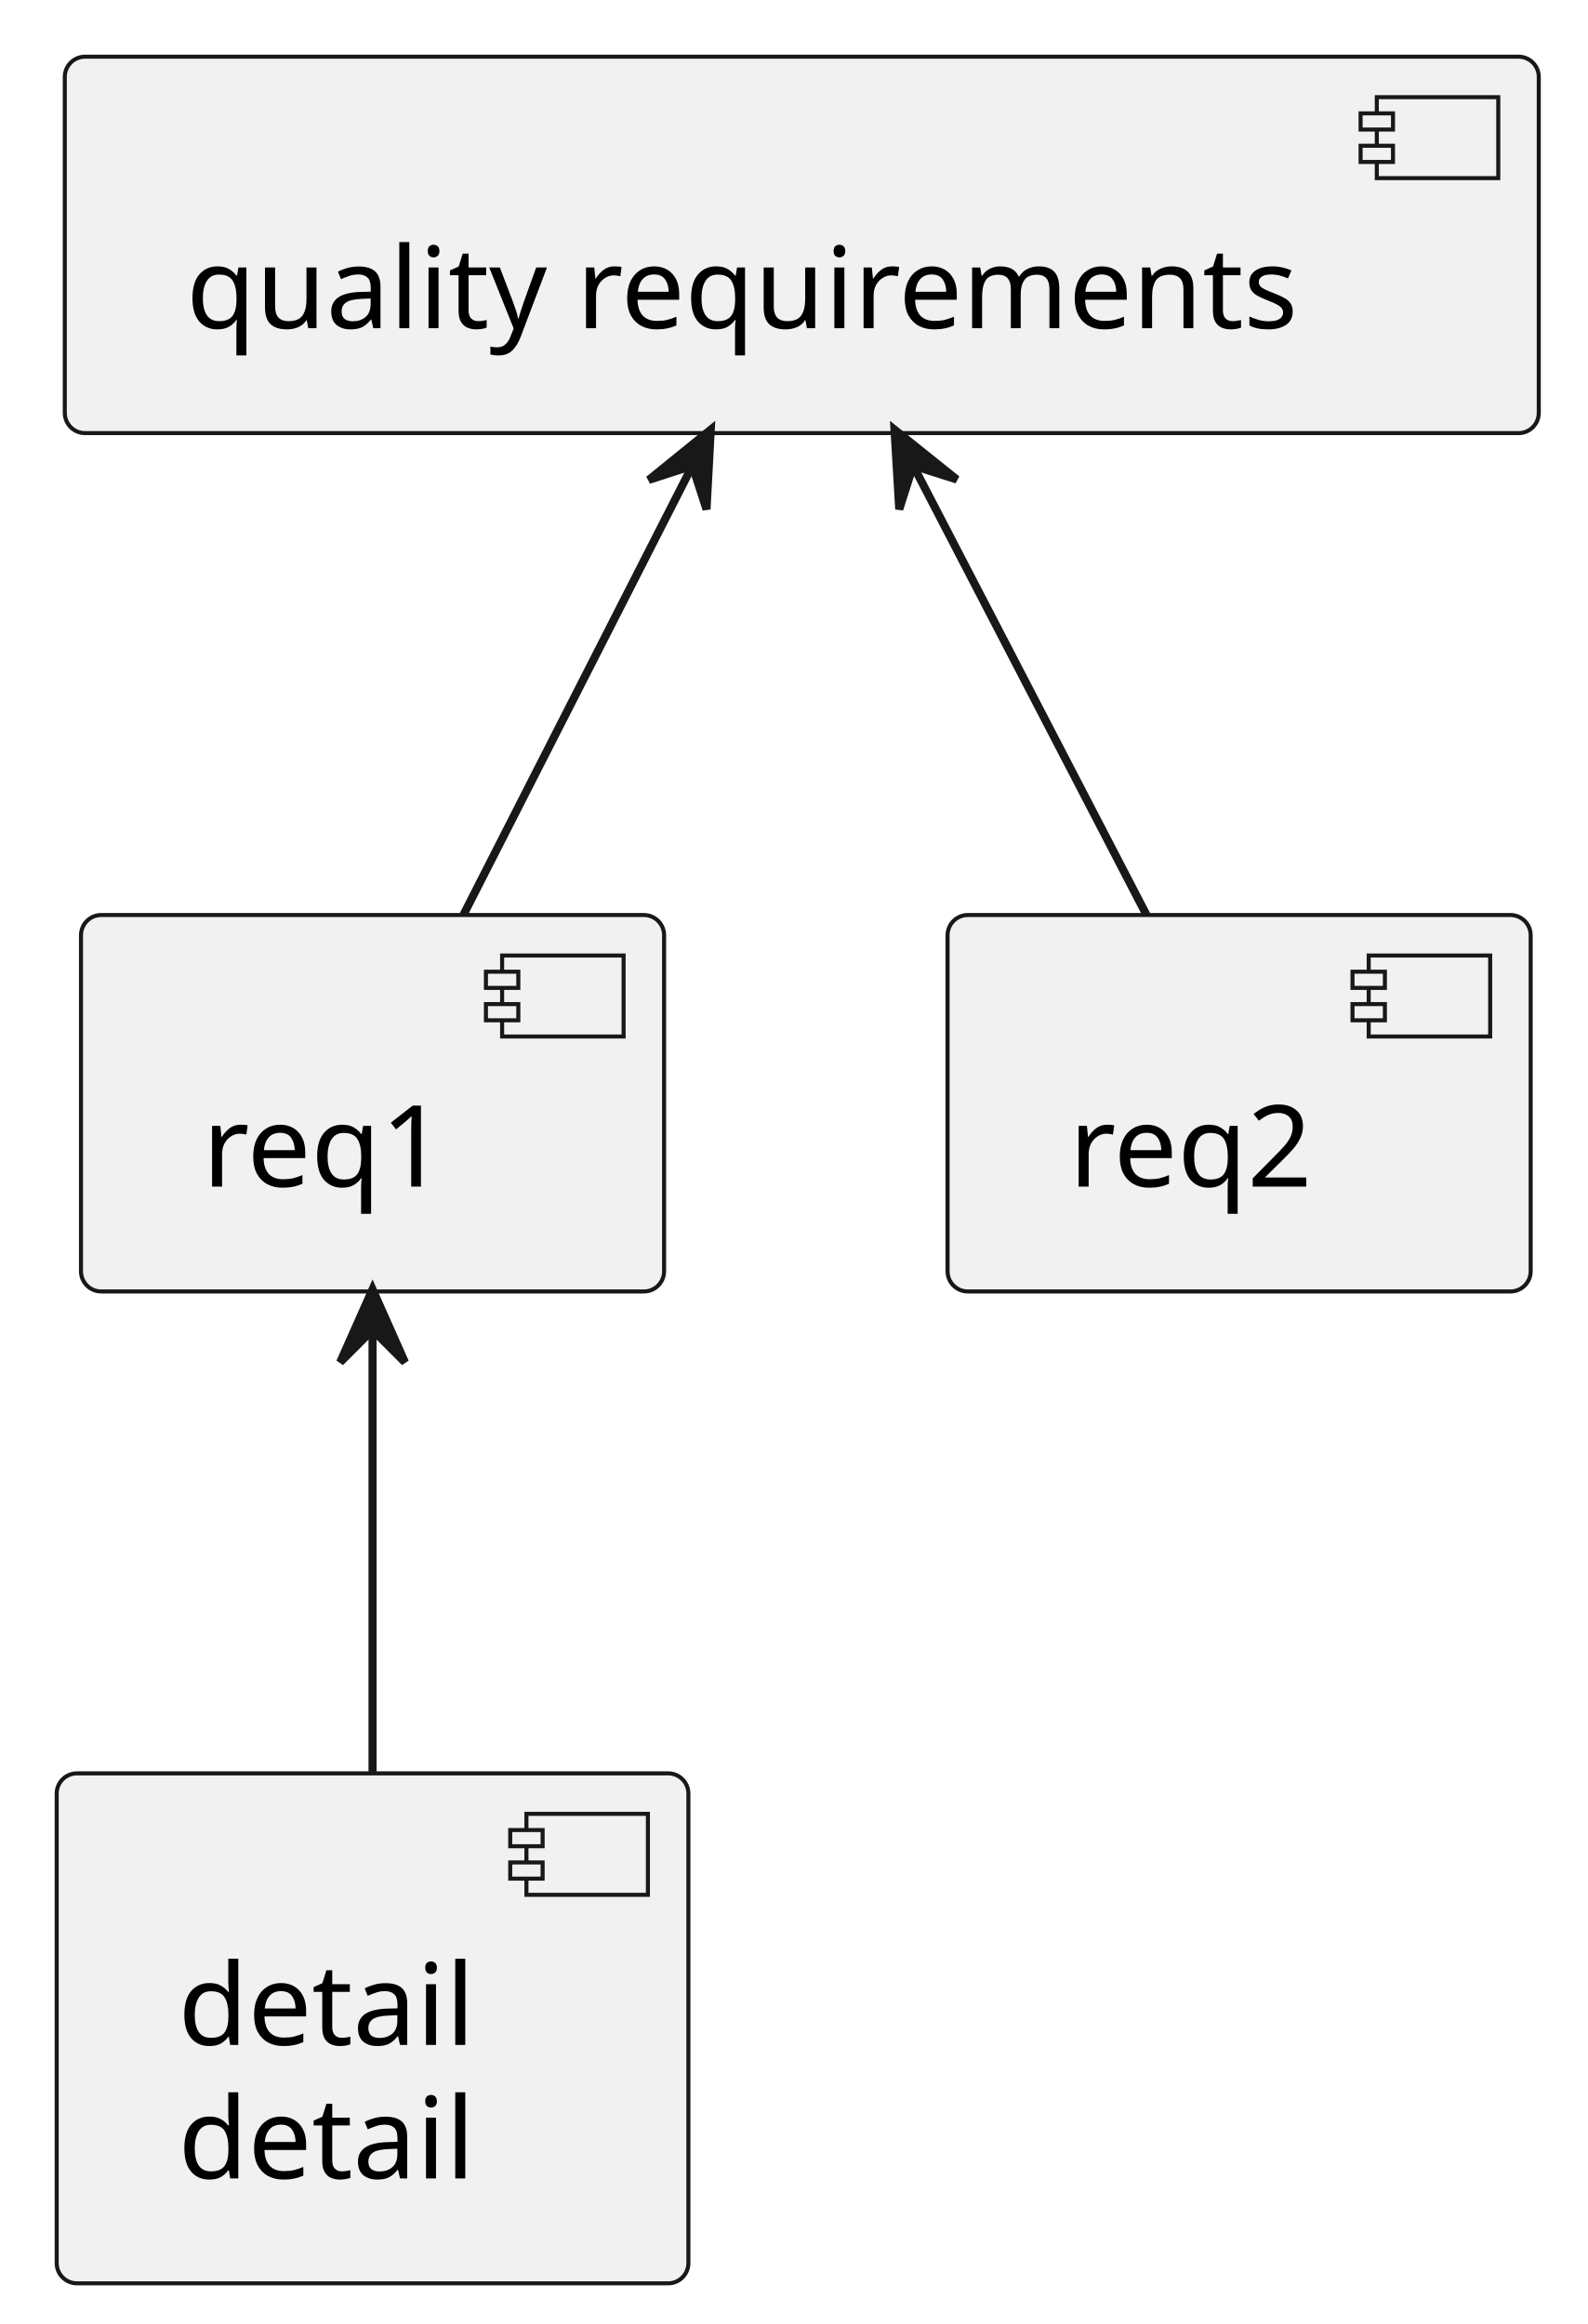
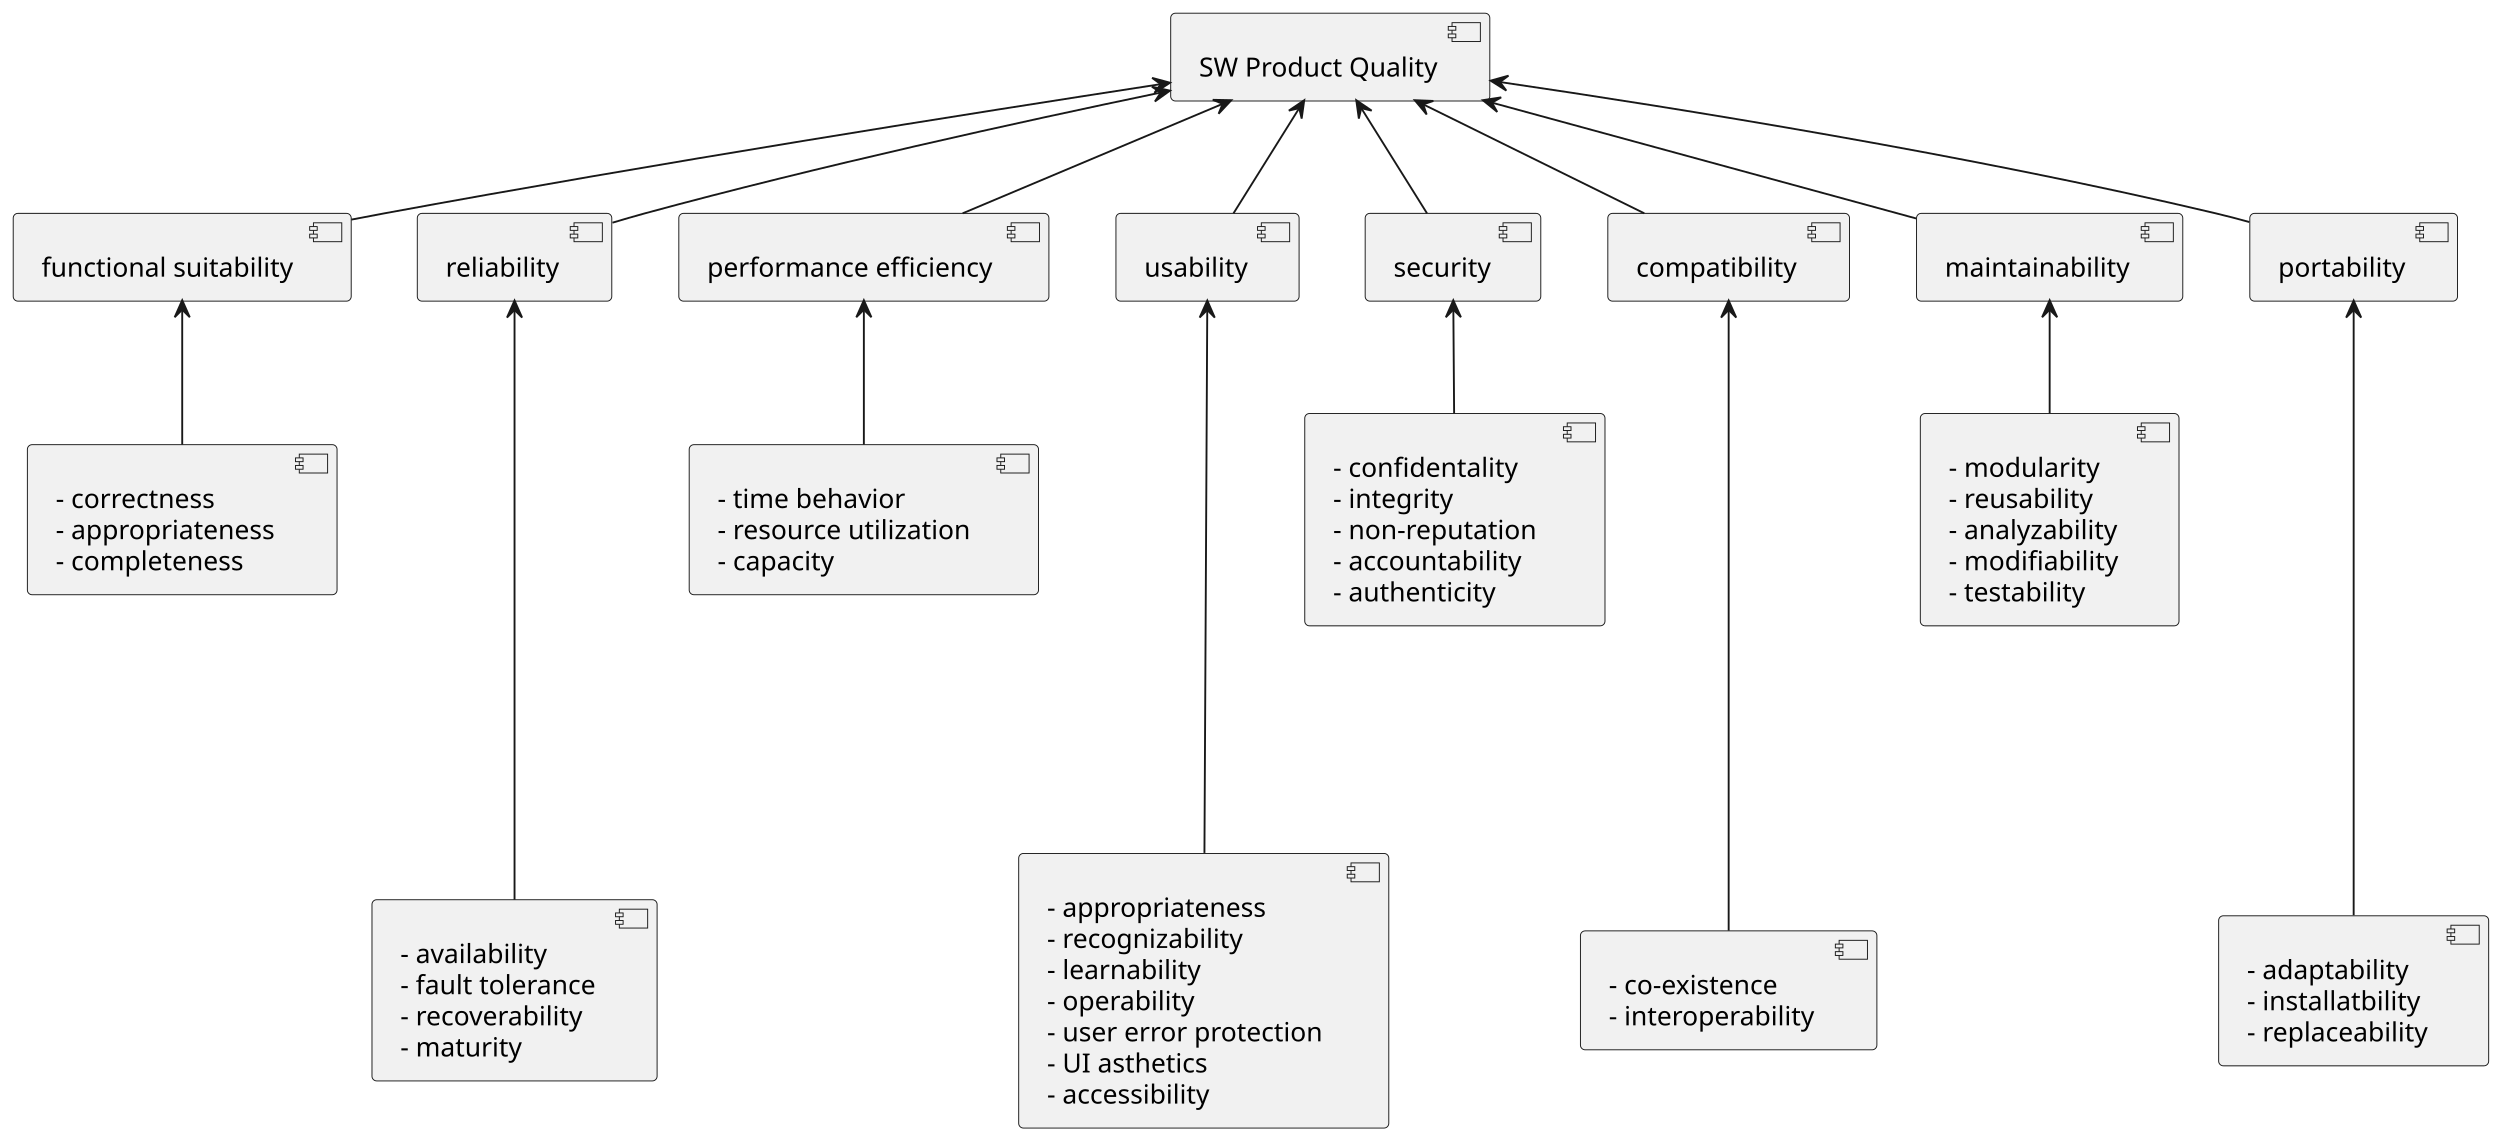
- <svg xmlns="http://www.w3.org/2000/svg" contentStyleType="text/css" height="287px" preserveAspectRatio="none" style="width:196px;height:287px;background:#FFFFFF;" version="1.1" viewBox="0 0 196 287" width="196px" zoomAndPan="magnify">
+ <svg xmlns="http://www.w3.org/2000/svg" contentStyleType="text/css" height="603px" preserveAspectRatio="none" style="width:1324px;height:603px;background:#FFFFFF;" version="1.1" viewBox="0 0 1324 603" width="1324px" zoomAndPan="magnify">
  <defs />
  <g>
-     <g id="elem_qr">
-       <rect fill="#F1F1F1" height="46.488" rx="2.5" ry="2.5" style="stroke:#181818;stroke-width:0.5;" width="182" x="8" y="7" />
-       <rect fill="#F1F1F1" height="10" style="stroke:#181818;stroke-width:0.5;" width="15" x="170" y="12" />
-       <rect fill="#F1F1F1" height="2" style="stroke:#181818;stroke-width:0.5;" width="4" x="168" y="14" />
-       <rect fill="#F1F1F1" height="2" style="stroke:#181818;stroke-width:0.5;" width="4" x="168" y="18" />
-       <text fill="#000000" font-family="sans-serif" font-size="14" lengthAdjust="spacing" textLength="142" x="23" y="40.535">quality requirements</text>
-     </g>
-     <g id="elem_r1">
-       <rect fill="#F1F1F1" height="46.488" rx="2.5" ry="2.5" style="stroke:#181818;stroke-width:0.5;" width="72" x="10" y="113" />
-       <rect fill="#F1F1F1" height="10" style="stroke:#181818;stroke-width:0.5;" width="15" x="62" y="118" />
-       <rect fill="#F1F1F1" height="2" style="stroke:#181818;stroke-width:0.5;" width="4" x="60" y="120" />
-       <rect fill="#F1F1F1" height="2" style="stroke:#181818;stroke-width:0.5;" width="4" x="60" y="124" />
-       <text fill="#000000" font-family="sans-serif" font-size="14" lengthAdjust="spacing" textLength="32" x="25" y="146.535">req1</text>
-     </g>
-     <g id="elem_r2">
-       <rect fill="#F1F1F1" height="46.488" rx="2.5" ry="2.5" style="stroke:#181818;stroke-width:0.5;" width="72" x="117" y="113" />
-       <rect fill="#F1F1F1" height="10" style="stroke:#181818;stroke-width:0.5;" width="15" x="169" y="118" />
-       <rect fill="#F1F1F1" height="2" style="stroke:#181818;stroke-width:0.5;" width="4" x="167" y="120" />
-       <rect fill="#F1F1F1" height="2" style="stroke:#181818;stroke-width:0.5;" width="4" x="167" y="124" />
-       <text fill="#000000" font-family="sans-serif" font-size="14" lengthAdjust="spacing" textLength="32" x="132" y="146.535">req2</text>
-     </g>
-     <g id="elem_d1">
-       <rect fill="#F1F1F1" height="62.977" rx="2.5" ry="2.5" style="stroke:#181818;stroke-width:0.5;" width="78" x="7" y="219" />
-       <rect fill="#F1F1F1" height="10" style="stroke:#181818;stroke-width:0.5;" width="15" x="65" y="224" />
-       <rect fill="#F1F1F1" height="2" style="stroke:#181818;stroke-width:0.5;" width="4" x="63" y="226" />
-       <rect fill="#F1F1F1" height="2" style="stroke:#181818;stroke-width:0.5;" width="4" x="63" y="230" />
-       <text fill="#000000" font-family="sans-serif" font-size="14" lengthAdjust="spacing" textLength="38" x="22" y="252.535">detail</text>
-       <text fill="#000000" font-family="sans-serif" font-size="14" lengthAdjust="spacing" textLength="38" x="22" y="269.023">detail</text>
-     </g>
-     <g id="link_qr_r1">
-       <path d="M85.37,57.75 C76.63,74.89 65.44,96.85 57.22,112.98 " fill="none" id="qr-backto-r1" style="stroke:#181818;stroke-width:1.0;" />
-       <polygon fill="#181818" points="87.76,53.06,80.11,59.263,85.49,57.515,87.237,62.895,87.76,53.06" style="stroke:#181818;stroke-width:1.0;" />
-     </g>
-     <g id="link_qr_r2">
-       <path d="M112.89,57.75 C121.79,74.89 133.19,96.85 141.56,112.98 " fill="none" id="qr-backto-r2" style="stroke:#181818;stroke-width:1.0;" />
-       <polygon fill="#181818" points="110.45,53.06,111.035,62.891,112.749,57.5,118.14,59.214,110.45,53.06" style="stroke:#181818;stroke-width:1.0;" />
-     </g>
-     <g id="link_r1_d1">
-       <path d="M46,164.61 C46,181.02 46,201.87 46,218.8 " fill="none" id="r1-backto-d1" style="stroke:#181818;stroke-width:1.0;" />
-       <polygon fill="#181818" points="46,159.23,42,168.23,46,164.23,50,168.23,46,159.23" style="stroke:#181818;stroke-width:1.0;" />
+     <g id="elem_pq">
+       <rect fill="#F1F1F1" height="46.488" rx="2.5" ry="2.5" style="stroke:#181818;stroke-width:0.5;" width="169" x="620" y="7" />
+       <rect fill="#F1F1F1" height="10" style="stroke:#181818;stroke-width:0.5;" width="15" x="769" y="12" />
+       <rect fill="#F1F1F1" height="2" style="stroke:#181818;stroke-width:0.5;" width="4" x="767" y="14" />
+       <rect fill="#F1F1F1" height="2" style="stroke:#181818;stroke-width:0.5;" width="4" x="767" y="18" />
+       <text fill="#000000" font-family="sans-serif" font-size="14" lengthAdjust="spacing" textLength="129" x="635" y="40.535">SW Product Quality</text>
+     </g>
+     <g id="elem_fs">
+       <rect fill="#F1F1F1" height="46.488" rx="2.5" ry="2.5" style="stroke:#181818;stroke-width:0.5;" width="179" x="7" y="113" />
+       <rect fill="#F1F1F1" height="10" style="stroke:#181818;stroke-width:0.5;" width="15" x="166" y="118" />
+       <rect fill="#F1F1F1" height="2" style="stroke:#181818;stroke-width:0.5;" width="4" x="164" y="120" />
+       <rect fill="#F1F1F1" height="2" style="stroke:#181818;stroke-width:0.5;" width="4" x="164" y="124" />
+       <text fill="#000000" font-family="sans-serif" font-size="14" lengthAdjust="spacing" textLength="139" x="22" y="146.535">functional suitability</text>
+     </g>
+     <g id="elem_fsd">
+       <rect fill="#F1F1F1" height="79.465" rx="2.5" ry="2.5" style="stroke:#181818;stroke-width:0.5;" width="164" x="14.5" y="235.5" />
+       <rect fill="#F1F1F1" height="10" style="stroke:#181818;stroke-width:0.5;" width="15" x="158.5" y="240.5" />
+       <rect fill="#F1F1F1" height="2" style="stroke:#181818;stroke-width:0.5;" width="4" x="156.5" y="242.5" />
+       <rect fill="#F1F1F1" height="2" style="stroke:#181818;stroke-width:0.5;" width="4" x="156.5" y="246.5" />
+       <text fill="#000000" font-family="sans-serif" font-size="14" lengthAdjust="spacing" textLength="91" x="29.5" y="269.035">- correctness</text>
+       <text fill="#000000" font-family="sans-serif" font-size="14" lengthAdjust="spacing" textLength="124" x="29.5" y="285.523">- appropriateness</text>
+       <text fill="#000000" font-family="sans-serif" font-size="14" lengthAdjust="spacing" textLength="106" x="29.5" y="302.012">- completeness</text>
+     </g>
+     <g id="elem_rb">
+       <rect fill="#F1F1F1" height="46.488" rx="2.5" ry="2.5" style="stroke:#181818;stroke-width:0.5;" width="103" x="221" y="113" />
+       <rect fill="#F1F1F1" height="10" style="stroke:#181818;stroke-width:0.5;" width="15" x="304" y="118" />
+       <rect fill="#F1F1F1" height="2" style="stroke:#181818;stroke-width:0.5;" width="4" x="302" y="120" />
+       <rect fill="#F1F1F1" height="2" style="stroke:#181818;stroke-width:0.5;" width="4" x="302" y="124" />
+       <text fill="#000000" font-family="sans-serif" font-size="14" lengthAdjust="spacing" textLength="63" x="236" y="146.535">reliability</text>
+     </g>
+     <g id="elem_rbd">
+       <rect fill="#F1F1F1" height="95.953" rx="2.5" ry="2.5" style="stroke:#181818;stroke-width:0.5;" width="151" x="197" y="476.5" />
+       <rect fill="#F1F1F1" height="10" style="stroke:#181818;stroke-width:0.5;" width="15" x="328" y="481.5" />
+       <rect fill="#F1F1F1" height="2" style="stroke:#181818;stroke-width:0.5;" width="4" x="326" y="483.5" />
+       <rect fill="#F1F1F1" height="2" style="stroke:#181818;stroke-width:0.5;" width="4" x="326" y="487.5" />
+       <text fill="#000000" font-family="sans-serif" font-size="14" lengthAdjust="spacing" textLength="84" x="212" y="510.035">- availability</text>
+       <text fill="#000000" font-family="sans-serif" font-size="14" lengthAdjust="spacing" textLength="111" x="212" y="526.523">- fault tolerance</text>
+       <text fill="#000000" font-family="sans-serif" font-size="14" lengthAdjust="spacing" textLength="104" x="212" y="543.012">- recoverability</text>
+       <text fill="#000000" font-family="sans-serif" font-size="14" lengthAdjust="spacing" textLength="69" x="212" y="559.5">- maturity</text>
+     </g>
+     <g id="elem_pe">
+       <rect fill="#F1F1F1" height="46.488" rx="2.5" ry="2.5" style="stroke:#181818;stroke-width:0.5;" width="196" x="359.5" y="113" />
+       <rect fill="#F1F1F1" height="10" style="stroke:#181818;stroke-width:0.5;" width="15" x="535.5" y="118" />
+       <rect fill="#F1F1F1" height="2" style="stroke:#181818;stroke-width:0.5;" width="4" x="533.5" y="120" />
+       <rect fill="#F1F1F1" height="2" style="stroke:#181818;stroke-width:0.5;" width="4" x="533.5" y="124" />
+       <text fill="#000000" font-family="sans-serif" font-size="14" lengthAdjust="spacing" textLength="156" x="374.5" y="146.535">performance efficiency</text>
+     </g>
+     <g id="elem_ped">
+       <rect fill="#F1F1F1" height="79.465" rx="2.5" ry="2.5" style="stroke:#181818;stroke-width:0.5;" width="185" x="365" y="235.5" />
+       <rect fill="#F1F1F1" height="10" style="stroke:#181818;stroke-width:0.5;" width="15" x="530" y="240.5" />
+       <rect fill="#F1F1F1" height="2" style="stroke:#181818;stroke-width:0.5;" width="4" x="528" y="242.5" />
+       <rect fill="#F1F1F1" height="2" style="stroke:#181818;stroke-width:0.5;" width="4" x="528" y="246.5" />
+       <text fill="#000000" font-family="sans-serif" font-size="14" lengthAdjust="spacing" textLength="106" x="380" y="269.035">- time behavior</text>
+       <text fill="#000000" font-family="sans-serif" font-size="14" lengthAdjust="spacing" textLength="145" x="380" y="285.523">- resource utilization</text>
+       <text fill="#000000" font-family="sans-serif" font-size="14" lengthAdjust="spacing" textLength="67" x="380" y="302.012">- capacity</text>
+     </g>
+     <g id="elem_ub">
+       <rect fill="#F1F1F1" height="46.488" rx="2.5" ry="2.5" style="stroke:#181818;stroke-width:0.5;" width="97" x="591" y="113" />
+       <rect fill="#F1F1F1" height="10" style="stroke:#181818;stroke-width:0.5;" width="15" x="668" y="118" />
+       <rect fill="#F1F1F1" height="2" style="stroke:#181818;stroke-width:0.5;" width="4" x="666" y="120" />
+       <rect fill="#F1F1F1" height="2" style="stroke:#181818;stroke-width:0.5;" width="4" x="666" y="124" />
+       <text fill="#000000" font-family="sans-serif" font-size="14" lengthAdjust="spacing" textLength="57" x="606" y="146.535">usability</text>
+     </g>
+     <g id="elem_ubd">
+       <rect fill="#F1F1F1" height="145.418" rx="2.5" ry="2.5" style="stroke:#181818;stroke-width:0.5;" width="196" x="539.5" y="452" />
+       <rect fill="#F1F1F1" height="10" style="stroke:#181818;stroke-width:0.5;" width="15" x="715.5" y="457" />
+       <rect fill="#F1F1F1" height="2" style="stroke:#181818;stroke-width:0.5;" width="4" x="713.5" y="459" />
+       <rect fill="#F1F1F1" height="2" style="stroke:#181818;stroke-width:0.5;" width="4" x="713.5" y="463" />
+       <text fill="#000000" font-family="sans-serif" font-size="14" lengthAdjust="spacing" textLength="124" x="554.5" y="485.535">- appropriateness</text>
+       <text fill="#000000" font-family="sans-serif" font-size="14" lengthAdjust="spacing" textLength="113" x="554.5" y="502.023">- recognizability</text>
+       <text fill="#000000" font-family="sans-serif" font-size="14" lengthAdjust="spacing" textLength="88" x="554.5" y="518.512">- learnability</text>
+       <text fill="#000000" font-family="sans-serif" font-size="14" lengthAdjust="spacing" textLength="85" x="554.5" y="535">- operability</text>
+       <text fill="#000000" font-family="sans-serif" font-size="14" lengthAdjust="spacing" textLength="156" x="554.5" y="551.488">- user error protection</text>
+       <text fill="#000000" font-family="sans-serif" font-size="14" lengthAdjust="spacing" textLength="90" x="554.5" y="567.977">- UI asthetics</text>
+       <text fill="#000000" font-family="sans-serif" font-size="14" lengthAdjust="spacing" textLength="93" x="554.5" y="584.465">- accessibility</text>
+     </g>
+     <g id="elem_sc">
+       <rect fill="#F1F1F1" height="46.488" rx="2.5" ry="2.5" style="stroke:#181818;stroke-width:0.5;" width="93" x="723" y="113" />
+       <rect fill="#F1F1F1" height="10" style="stroke:#181818;stroke-width:0.5;" width="15" x="796" y="118" />
+       <rect fill="#F1F1F1" height="2" style="stroke:#181818;stroke-width:0.5;" width="4" x="794" y="120" />
+       <rect fill="#F1F1F1" height="2" style="stroke:#181818;stroke-width:0.5;" width="4" x="794" y="124" />
+       <text fill="#000000" font-family="sans-serif" font-size="14" lengthAdjust="spacing" textLength="53" x="738" y="146.535">security</text>
+     </g>
+     <g id="elem_scd">
+       <rect fill="#F1F1F1" height="112.441" rx="2.5" ry="2.5" style="stroke:#181818;stroke-width:0.5;" width="159" x="691" y="219" />
+       <rect fill="#F1F1F1" height="10" style="stroke:#181818;stroke-width:0.5;" width="15" x="830" y="224" />
+       <rect fill="#F1F1F1" height="2" style="stroke:#181818;stroke-width:0.5;" width="4" x="828" y="226" />
+       <rect fill="#F1F1F1" height="2" style="stroke:#181818;stroke-width:0.5;" width="4" x="828" y="230" />
+       <text fill="#000000" font-family="sans-serif" font-size="14" lengthAdjust="spacing" textLength="105" x="706" y="252.535">- confidentality</text>
+       <text fill="#000000" font-family="sans-serif" font-size="14" lengthAdjust="spacing" textLength="69" x="706" y="269.023">- integrity</text>
+       <text fill="#000000" font-family="sans-serif" font-size="14" lengthAdjust="spacing" textLength="119" x="706" y="285.512">- non-reputation</text>
+       <text fill="#000000" font-family="sans-serif" font-size="14" lengthAdjust="spacing" textLength="107" x="706" y="302">- accountability</text>
+       <text fill="#000000" font-family="sans-serif" font-size="14" lengthAdjust="spacing" textLength="92" x="706" y="318.488">- authenticity</text>
+     </g>
+     <g id="elem_cp">
+       <rect fill="#F1F1F1" height="46.488" rx="2.5" ry="2.5" style="stroke:#181818;stroke-width:0.5;" width="128" x="851.5" y="113" />
+       <rect fill="#F1F1F1" height="10" style="stroke:#181818;stroke-width:0.5;" width="15" x="959.5" y="118" />
+       <rect fill="#F1F1F1" height="2" style="stroke:#181818;stroke-width:0.5;" width="4" x="957.5" y="120" />
+       <rect fill="#F1F1F1" height="2" style="stroke:#181818;stroke-width:0.5;" width="4" x="957.5" y="124" />
+       <text fill="#000000" font-family="sans-serif" font-size="14" lengthAdjust="spacing" textLength="88" x="866.5" y="146.535">compatibility</text>
+     </g>
+     <g id="elem_cpd">
+       <rect fill="#F1F1F1" height="62.977" rx="2.5" ry="2.5" style="stroke:#181818;stroke-width:0.5;" width="157" x="837" y="493" />
+       <rect fill="#F1F1F1" height="10" style="stroke:#181818;stroke-width:0.5;" width="15" x="974" y="498" />
+       <rect fill="#F1F1F1" height="2" style="stroke:#181818;stroke-width:0.5;" width="4" x="972" y="500" />
+       <rect fill="#F1F1F1" height="2" style="stroke:#181818;stroke-width:0.5;" width="4" x="972" y="504" />
+       <text fill="#000000" font-family="sans-serif" font-size="14" lengthAdjust="spacing" textLength="101" x="852" y="526.535">- co-existence</text>
+       <text fill="#000000" font-family="sans-serif" font-size="14" lengthAdjust="spacing" textLength="117" x="852" y="543.023">- interoperability</text>
+     </g>
+     <g id="elem_ma">
+       <rect fill="#F1F1F1" height="46.488" rx="2.5" ry="2.5" style="stroke:#181818;stroke-width:0.5;" width="141" x="1015" y="113" />
+       <rect fill="#F1F1F1" height="10" style="stroke:#181818;stroke-width:0.5;" width="15" x="1136" y="118" />
+       <rect fill="#F1F1F1" height="2" style="stroke:#181818;stroke-width:0.5;" width="4" x="1134" y="120" />
+       <rect fill="#F1F1F1" height="2" style="stroke:#181818;stroke-width:0.5;" width="4" x="1134" y="124" />
+       <text fill="#000000" font-family="sans-serif" font-size="14" lengthAdjust="spacing" textLength="101" x="1030" y="146.535">maintainability</text>
+     </g>
+     <g id="elem_mad">
+       <rect fill="#F1F1F1" height="112.441" rx="2.5" ry="2.5" style="stroke:#181818;stroke-width:0.5;" width="137" x="1017" y="219" />
+       <rect fill="#F1F1F1" height="10" style="stroke:#181818;stroke-width:0.5;" width="15" x="1134" y="224" />
+       <rect fill="#F1F1F1" height="2" style="stroke:#181818;stroke-width:0.5;" width="4" x="1132" y="226" />
+       <rect fill="#F1F1F1" height="2" style="stroke:#181818;stroke-width:0.5;" width="4" x="1132" y="230" />
+       <text fill="#000000" font-family="sans-serif" font-size="14" lengthAdjust="spacing" textLength="86" x="1032" y="252.535">- modularity</text>
+       <text fill="#000000" font-family="sans-serif" font-size="14" lengthAdjust="spacing" textLength="83" x="1032" y="269.023">- reusability</text>
+       <text fill="#000000" font-family="sans-serif" font-size="14" lengthAdjust="spacing" textLength="97" x="1032" y="285.512">- analyzability</text>
+       <text fill="#000000" font-family="sans-serif" font-size="14" lengthAdjust="spacing" textLength="97" x="1032" y="302">- modifiability</text>
+       <text fill="#000000" font-family="sans-serif" font-size="14" lengthAdjust="spacing" textLength="78" x="1032" y="318.488">- testability</text>
+     </g>
+     <g id="elem_pt">
+       <rect fill="#F1F1F1" height="46.488" rx="2.5" ry="2.5" style="stroke:#181818;stroke-width:0.5;" width="110" x="1191.5" y="113" />
+       <rect fill="#F1F1F1" height="10" style="stroke:#181818;stroke-width:0.5;" width="15" x="1281.5" y="118" />
+       <rect fill="#F1F1F1" height="2" style="stroke:#181818;stroke-width:0.5;" width="4" x="1279.5" y="120" />
+       <rect fill="#F1F1F1" height="2" style="stroke:#181818;stroke-width:0.5;" width="4" x="1279.5" y="124" />
+       <text fill="#000000" font-family="sans-serif" font-size="14" lengthAdjust="spacing" textLength="70" x="1206.5" y="146.535">portability</text>
+     </g>
+     <g id="elem_ptd">
+       <rect fill="#F1F1F1" height="79.465" rx="2.5" ry="2.5" style="stroke:#181818;stroke-width:0.5;" width="143" x="1175" y="485" />
+       <rect fill="#F1F1F1" height="10" style="stroke:#181818;stroke-width:0.5;" width="15" x="1298" y="490" />
+       <rect fill="#F1F1F1" height="2" style="stroke:#181818;stroke-width:0.5;" width="4" x="1296" y="492" />
+       <rect fill="#F1F1F1" height="2" style="stroke:#181818;stroke-width:0.5;" width="4" x="1296" y="496" />
+       <text fill="#000000" font-family="sans-serif" font-size="14" lengthAdjust="spacing" textLength="92" x="1190" y="518.535">- adaptability</text>
+       <text fill="#000000" font-family="sans-serif" font-size="14" lengthAdjust="spacing" textLength="99" x="1190" y="535.023">- installatbility</text>
+       <text fill="#000000" font-family="sans-serif" font-size="14" lengthAdjust="spacing" textLength="103" x="1190" y="551.512">- replaceability</text>
+     </g>
+     <g id="link_pq_fs">
+       <path d="M614.63,44.58 C514.22,60.02 346.91,86.53 203.5,113 C197.81,114.05 191.96,115.16 186.06,116.31 " fill="none" id="pq-backto-fs" style="stroke:#181818;stroke-width:1.0;" />
+       <polygon fill="#181818" points="619.66,43.81,610.151,41.246,614.72,44.581,611.385,49.15,619.66,43.81" style="stroke:#181818;stroke-width:1.0;" />
+     </g>
+     <g id="link_fs_fsd">
+       <path d="M96.5,164.02 C96.5,184.42 96.5,212.68 96.5,235.45 " fill="none" id="fs-backto-fsd" style="stroke:#181818;stroke-width:1.0;" />
+       <polygon fill="#181818" points="96.5,159.01,92.5,168.01,96.5,164.01,100.5,168.01,96.5,159.01" style="stroke:#181818;stroke-width:1.0;" />
+     </g>
+     <g id="link_pq_rb">
+       <path d="M614.38,49.09 C540.61,64.45 433.74,87.93 341.5,113 C335.92,114.52 330.12,116.2 324.35,117.94 " fill="none" id="pq-backto-rb" style="stroke:#181818;stroke-width:1.0;" />
+       <polygon fill="#181818" points="619.64,48,610.016,45.907,614.744,49.014,611.638,53.741,619.64,48" style="stroke:#181818;stroke-width:1.0;" />
+     </g>
+     <g id="link_rb_rbd">
+       <path d="M272.5,164.43 C272.5,229.72 272.5,394.93 272.5,476.49 " fill="none" id="rb-backto-rbd" style="stroke:#181818;stroke-width:1.0;" />
+       <polygon fill="#181818" points="272.5,159.17,268.5,168.17,272.5,164.17,276.5,168.17,272.5,159.17" style="stroke:#181818;stroke-width:1.0;" />
+     </g>
+     <g id="link_pq_pe">
+       <path d="M647.38,55.05 C605.88,72.52 550.15,95.99 509.81,112.98 " fill="none" id="pq-backto-pe" style="stroke:#181818;stroke-width:1.0;" />
+       <polygon fill="#181818" points="652.12,53.06,642.273,52.866,647.512,55,645.378,60.239,652.12,53.06" style="stroke:#181818;stroke-width:1.0;" />
+     </g>
+     <g id="link_pe_ped">
+       <path d="M457.5,164.02 C457.5,184.42 457.5,212.68 457.5,235.45 " fill="none" id="pe-backto-ped" style="stroke:#181818;stroke-width:1.0;" />
+       <polygon fill="#181818" points="457.5,159.01,453.5,168.01,457.5,164.01,461.5,168.01,457.5,159.01" style="stroke:#181818;stroke-width:1.0;" />
+     </g>
+     <g id="link_pq_ub">
+       <path d="M688.05,57.31 C677.31,74.51 663.43,96.71 653.26,112.98 " fill="none" id="pq-backto-ub" style="stroke:#181818;stroke-width:1.0;" />
+       <polygon fill="#181818" points="690.72,53.06,682.566,58.584,688.076,57.304,689.357,62.814,690.72,53.06" style="stroke:#181818;stroke-width:1.0;" />
+     </g>
+     <g id="link_ub_ubd">
+       <path d="M639.36,164.29 C639.05,223.42 638.32,365.01 637.87,451.72 " fill="none" id="ub-backto-ubd" style="stroke:#181818;stroke-width:1.0;" />
+       <polygon fill="#181818" points="639.39,159.17,635.339,168.147,639.361,164.17,643.338,168.193,639.39,159.17" style="stroke:#181818;stroke-width:1.0;" />
+     </g>
+     <g id="link_pq_sc">
+       <path d="M720.95,57.31 C731.69,74.51 745.57,96.71 755.74,112.98 " fill="none" id="pq-backto-sc" style="stroke:#181818;stroke-width:1.0;" />
+       <polygon fill="#181818" points="718.28,53.06,719.643,62.814,720.924,57.304,726.434,58.584,718.28,53.06" style="stroke:#181818;stroke-width:1.0;" />
+     </g>
+     <g id="link_sc_scd">
+       <path d="M769.7,164.14 C769.81,179.8 769.96,200.07 770.1,218.93 " fill="none" id="sc-backto-scd" style="stroke:#181818;stroke-width:1.0;" />
+       <polygon fill="#181818" points="769.66,159.01,765.712,168.033,769.689,164.01,773.711,167.987,769.66,159.01" style="stroke:#181818;stroke-width:1.0;" />
+     </g>
+     <g id="link_pq_cp">
+       <path d="M753.94,55.37 C789.32,72.81 836.56,96.09 870.82,112.98 " fill="none" id="pq-backto-cp" style="stroke:#181818;stroke-width:1.0;" />
+       <polygon fill="#181818" points="749.25,53.06,755.55,60.63,753.734,55.273,759.091,53.457,749.25,53.06" style="stroke:#181818;stroke-width:1.0;" />
+     </g>
+     <g id="link_cp_cpd">
+       <path d="M915.5,164.4 C915.5,234.41 915.5,419.49 915.5,492.89 " fill="none" id="cp-backto-cpd" style="stroke:#181818;stroke-width:1.0;" />
+       <polygon fill="#181818" points="915.5,159.17,911.5,168.17,915.5,164.17,919.5,168.17,915.5,159.17" style="stroke:#181818;stroke-width:1.0;" />
+     </g>
+     <g id="link_pq_ma">
+       <path d="M790.13,54.37 C857.84,72.86 951.23,98.35 1014.75,115.69 " fill="none" id="pq-backto-ma" style="stroke:#181818;stroke-width:1.0;" />
+       <polygon fill="#181818" points="785.3,53.06,792.933,59.283,790.125,54.373,795.035,51.564,785.3,53.06" style="stroke:#181818;stroke-width:1.0;" />
+     </g>
+     <g id="link_ma_mad">
+       <path d="M1085.5,164.14 C1085.5,179.8 1085.5,200.07 1085.5,218.93 " fill="none" id="ma-backto-mad" style="stroke:#181818;stroke-width:1.0;" />
+       <polygon fill="#181818" points="1085.5,159.01,1081.5,168.01,1085.5,164.01,1089.5,168.01,1085.5,159.01" style="stroke:#181818;stroke-width:1.0;" />
+     </g>
+     <g id="link_pq_pt">
+       <path d="M794.46,43.46 C889.35,57.36 1042.93,82.03 1173.5,113 C1179.3,114.37 1185.31,115.95 1191.29,117.6 " fill="none" id="pq-backto-pt" style="stroke:#181818;stroke-width:1.0;" />
+       <polygon fill="#181818" points="789.42,42.72,797.743,47.986,794.367,43.447,798.906,40.071,789.42,42.72" style="stroke:#181818;stroke-width:1.0;" />
+     </g>
+     <g id="link_pt_ptd">
+       <path d="M1246.5,164.21 C1246.5,231.63 1246.5,406.55 1246.5,484.74 " fill="none" id="pt-backto-ptd" style="stroke:#181818;stroke-width:1.0;" />
+       <polygon fill="#181818" points="1246.5,159.17,1242.5,168.17,1246.5,164.17,1250.5,168.17,1246.5,159.17" style="stroke:#181818;stroke-width:1.0;" />
    </g>
  </g>
</svg>
